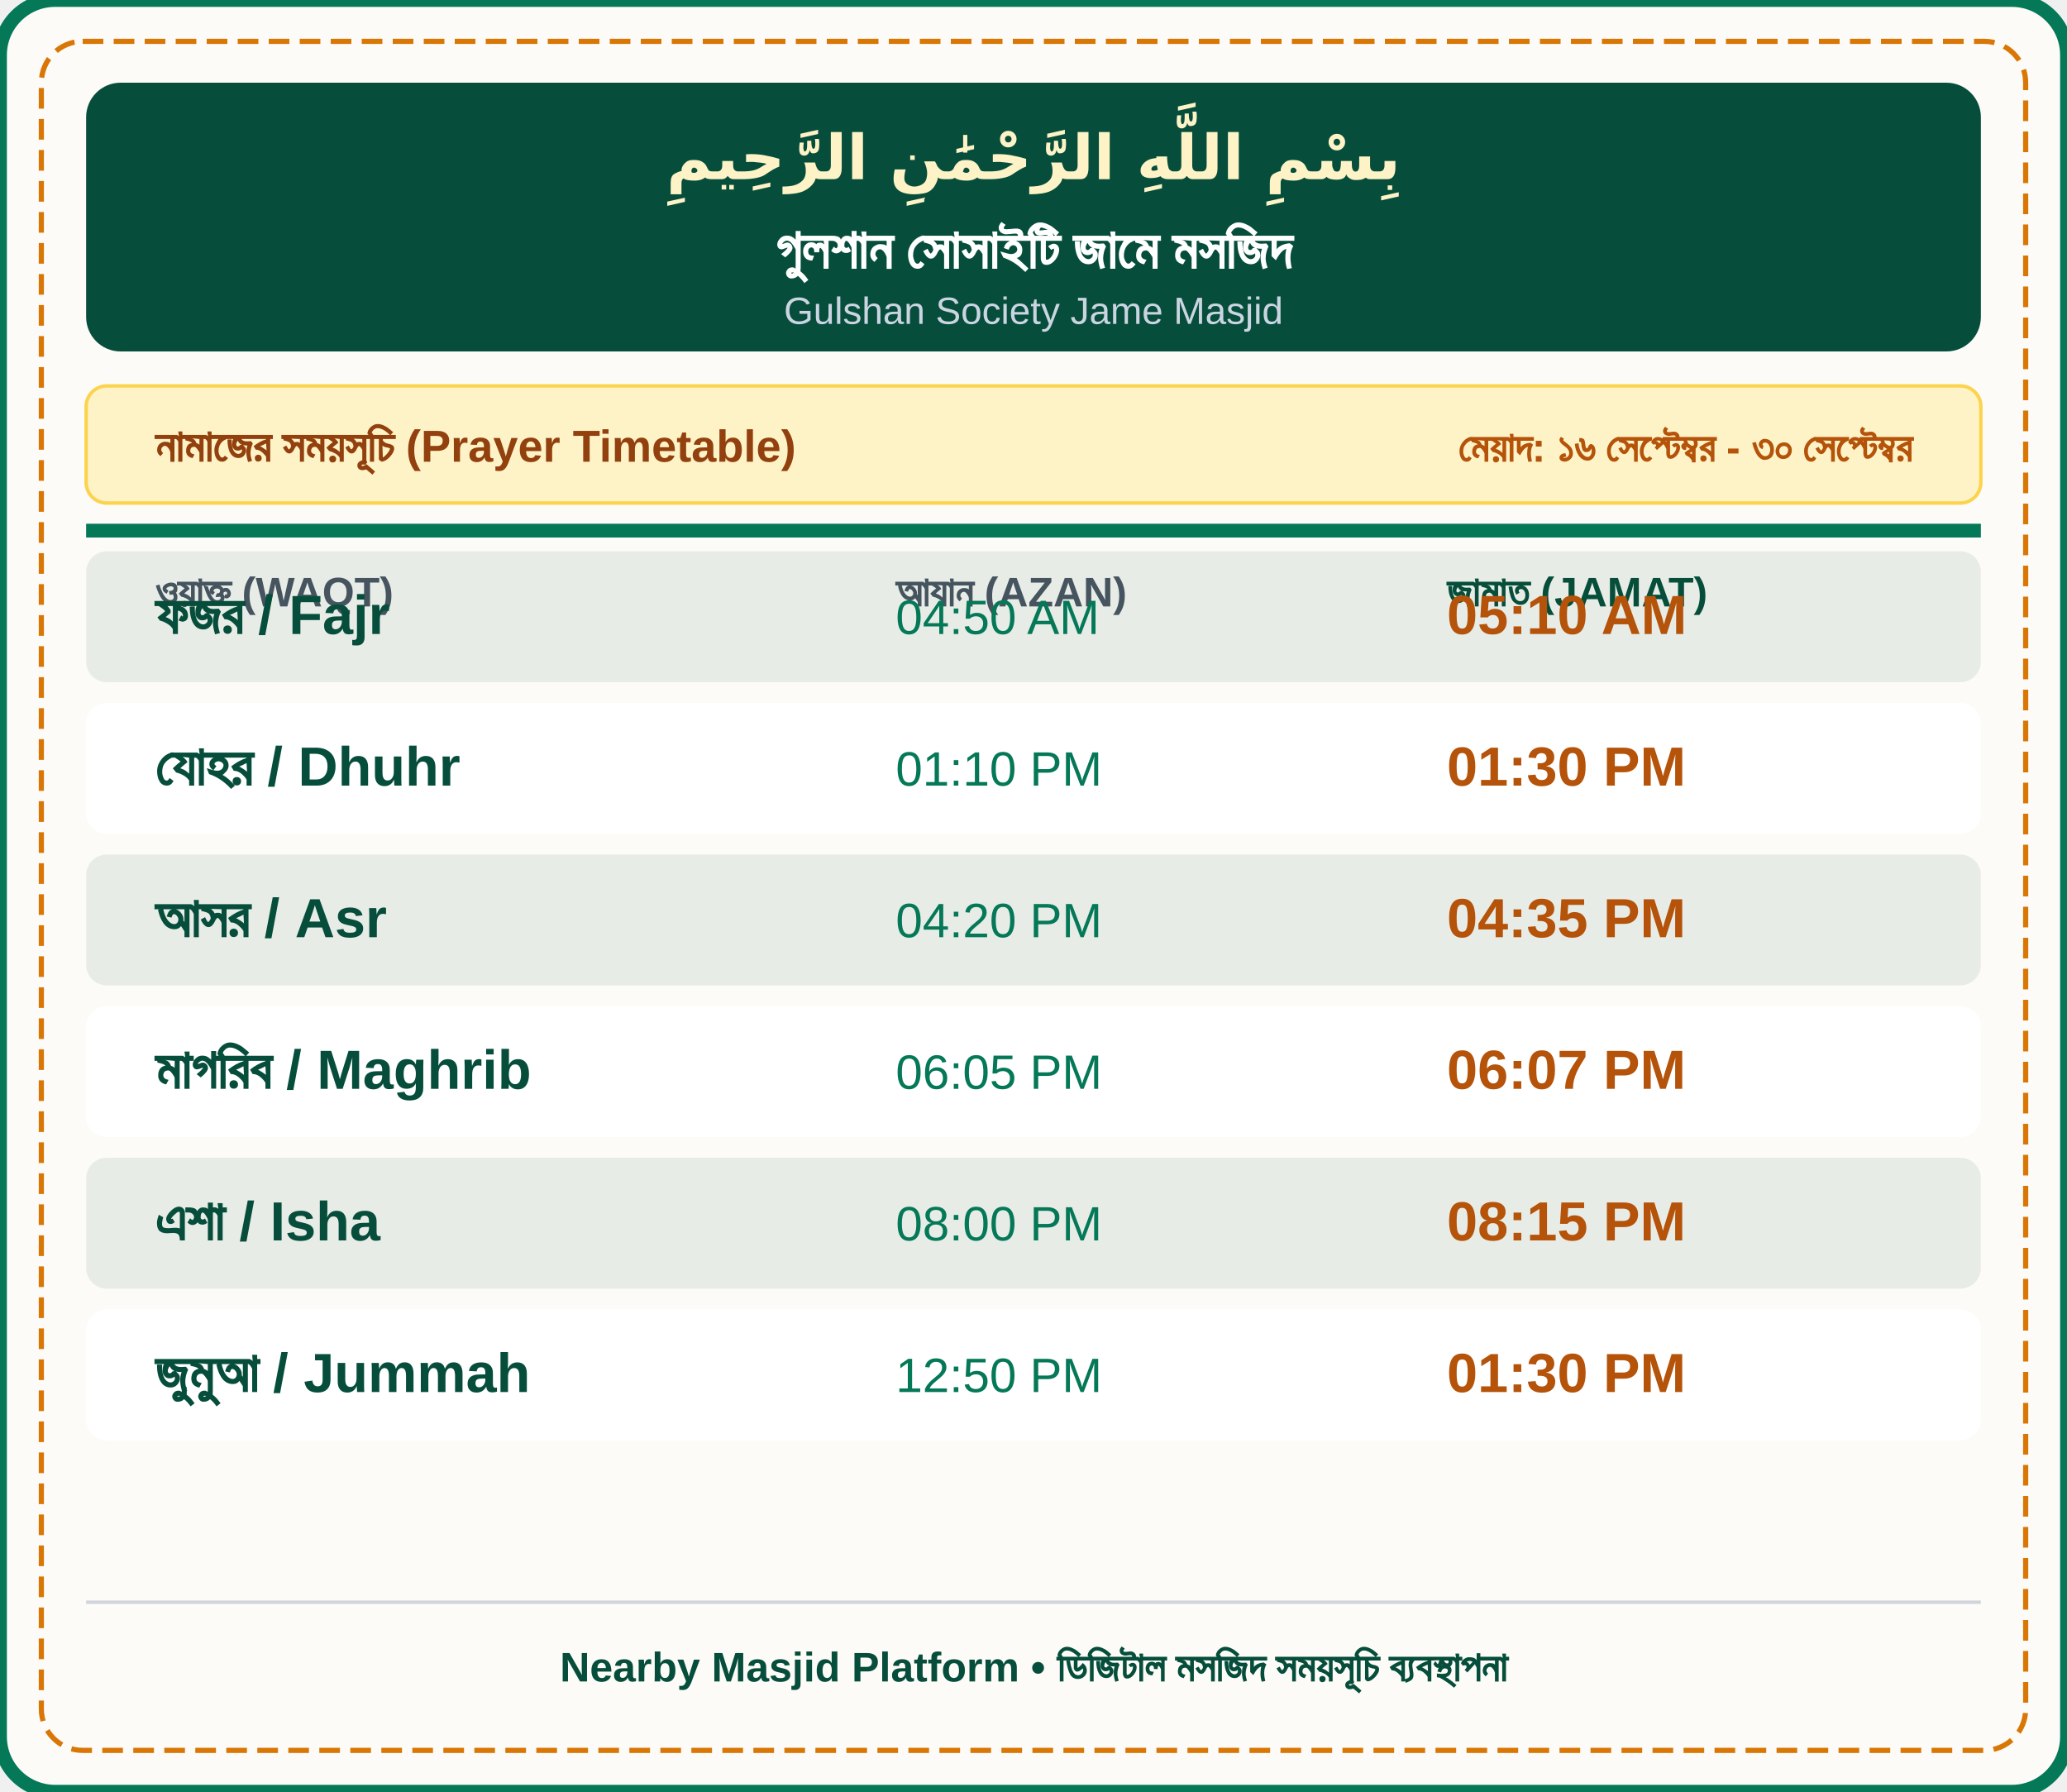
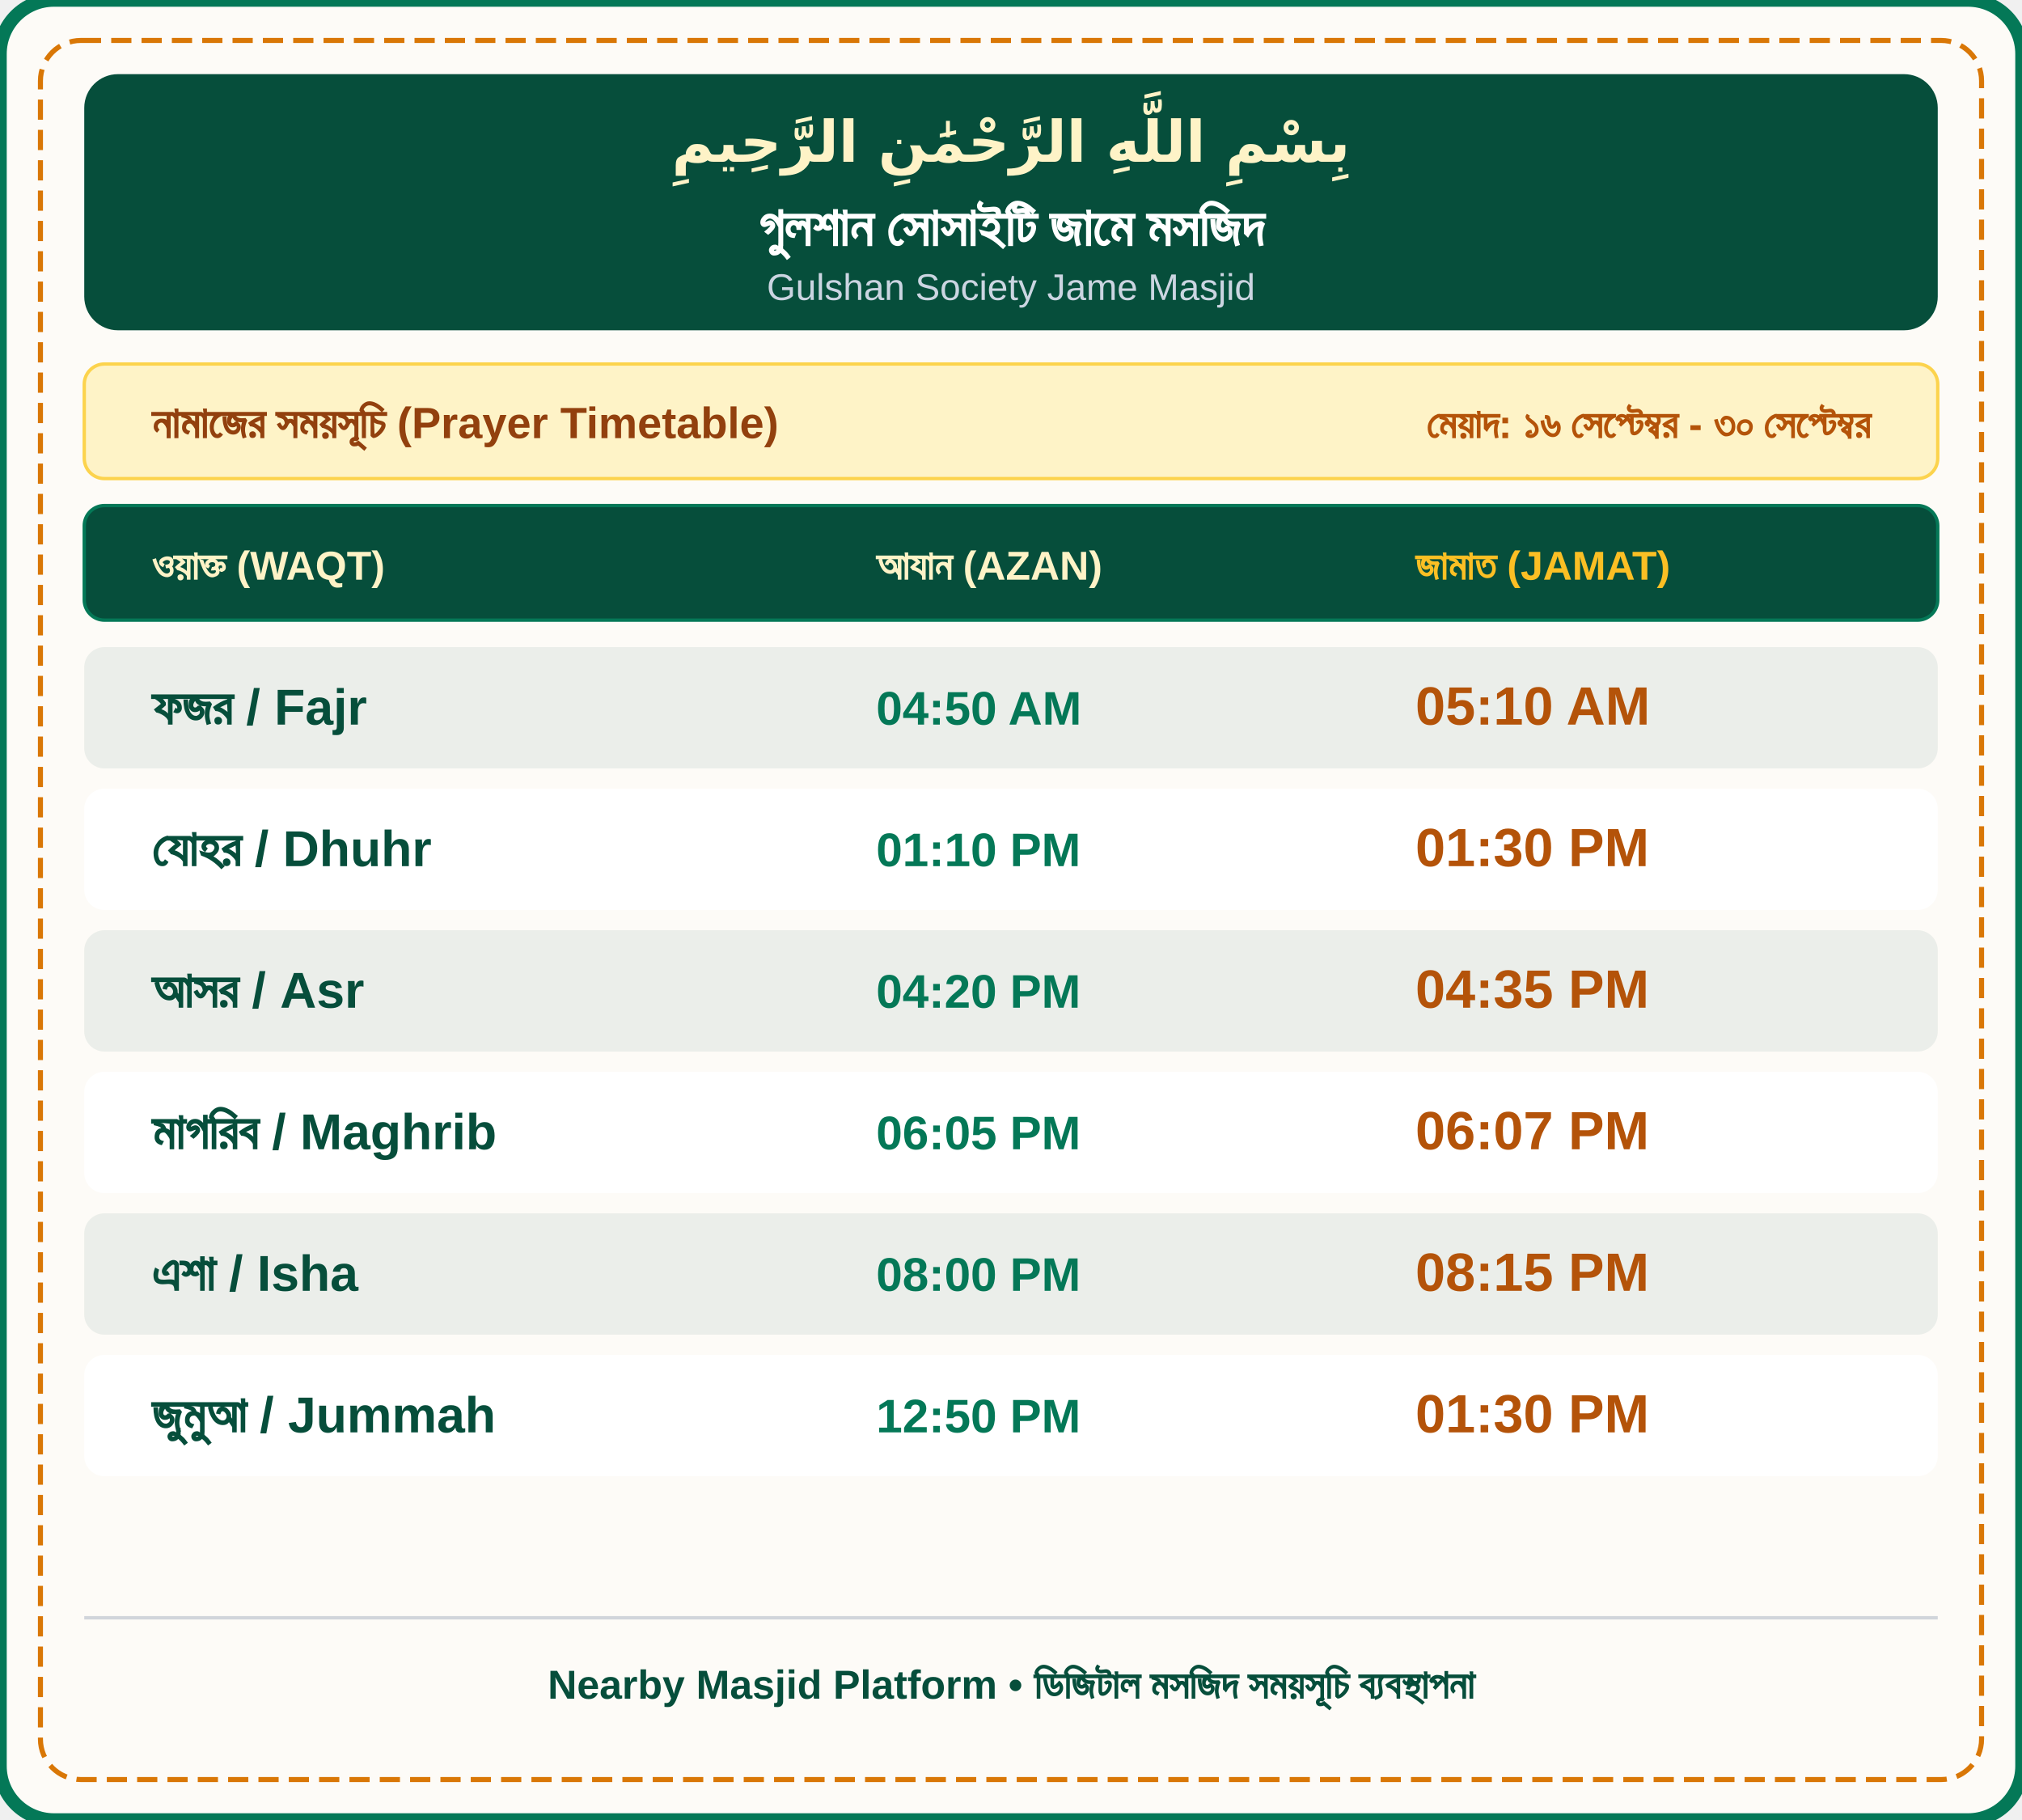
- <svg xmlns="http://www.w3.org/2000/svg" width="600" height="520" viewBox="0 0 600 520" fill="none">
-   <rect width="600" height="520" rx="16" fill="#fdfbf7" stroke="#047857" stroke-width="4" />
-   <rect x="12" y="12" width="576" height="496" rx="12" fill="none" stroke="#d97706" stroke-width="1.5" stroke-dasharray="6 3" />
-   <rect x="25" y="24" width="550" height="78" rx="10" fill="#064e3b" />
-   <text x="300" y="52" text-anchor="middle" font-family="'Segoe UI', Arial, sans-serif" font-size="18" font-weight="bold" fill="#fef3c7">بِسْمِ اللَّهِ الرَّحْمَٰنِ الرَّحِيمِ</text>
-   <text x="300" y="78" text-anchor="middle" font-family="'Segoe UI', Arial, sans-serif" font-size="16" font-weight="bold" fill="#ffffff">গুলশান সোসাইটি জামে মসজিদ</text>
-   <text x="300" y="94" text-anchor="middle" font-family="'Segoe UI', Arial, sans-serif" font-size="11" fill="#cbd5e1">Gulshan Society Jame Masjid</text>
-   <rect x="25" y="112" width="550" height="34" rx="6" fill="#fef3c7" stroke="#fcd34d" stroke-width="1" />
-   <text x="45" y="134" font-family="Arial, sans-serif" font-size="13" font-weight="bold" fill="#92400e">নামাজের সময়সূচি (Prayer Timetable)</text>
-   <text x="555" y="134" text-anchor="end" font-family="Arial, sans-serif" font-size="12" font-weight="bold" fill="#b45309">মেয়াদ: ১৬ সেপ্টেম্বর - ৩০ সেপ্টেম্বর</text>
-   <rect x="25" y="152" width="550" height="4" fill="#047857" />
-   <text x="45" y="176" font-family="Arial, sans-serif" font-size="12" font-weight="bold" fill="#4b5563">ওয়াক্ত (WAQT)</text>
-   <text x="260" y="176" font-family="Arial, sans-serif" font-size="12" font-weight="bold" fill="#4b5563">আযান (AZAN)</text>
-   <text x="420" y="176" font-family="Arial, sans-serif" font-size="12" font-weight="bold" fill="#064e3b">জামাত (JAMAT)</text>
-   <rect x="25" y="160" width="550" height="38" rx="6" fill="#064e3b15" />
-   <text x="45" y="184" font-family="Arial, sans-serif" font-size="16" font-weight="bold" fill="#064e3b">ফজর / Fajr</text>
-   <text x="260" y="184" font-family="Arial, sans-serif" font-size="14" fill="#047857">04:50 AM</text>
-   <text x="420" y="184" font-family="Arial, sans-serif" font-size="16" font-weight="bold" fill="#b45309">05:10 AM</text>
-   <rect x="25" y="204" width="550" height="38" rx="6" fill="#ffffff" />
-   <text x="45" y="228" font-family="Arial, sans-serif" font-size="16" font-weight="bold" fill="#064e3b">যোহর / Dhuhr</text>
-   <text x="260" y="228" font-family="Arial, sans-serif" font-size="14" fill="#047857">01:10 PM</text>
-   <text x="420" y="228" font-family="Arial, sans-serif" font-size="16" font-weight="bold" fill="#b45309">01:30 PM</text>
-   <rect x="25" y="248" width="550" height="38" rx="6" fill="#064e3b15" />
-   <text x="45" y="272" font-family="Arial, sans-serif" font-size="16" font-weight="bold" fill="#064e3b">আসর / Asr</text>
-   <text x="260" y="272" font-family="Arial, sans-serif" font-size="14" fill="#047857">04:20 PM</text>
-   <text x="420" y="272" font-family="Arial, sans-serif" font-size="16" font-weight="bold" fill="#b45309">04:35 PM</text>
-   <rect x="25" y="292" width="550" height="38" rx="6" fill="#ffffff" />
-   <text x="45" y="316" font-family="Arial, sans-serif" font-size="16" font-weight="bold" fill="#064e3b">মাগরিব / Maghrib</text>
-   <text x="260" y="316" font-family="Arial, sans-serif" font-size="14" fill="#047857">06:05 PM</text>
-   <text x="420" y="316" font-family="Arial, sans-serif" font-size="16" font-weight="bold" fill="#b45309">06:07 PM</text>
-   <rect x="25" y="336" width="550" height="38" rx="6" fill="#064e3b15" />
-   <text x="45" y="360" font-family="Arial, sans-serif" font-size="16" font-weight="bold" fill="#064e3b">এশা / Isha</text>
-   <text x="260" y="360" font-family="Arial, sans-serif" font-size="14" fill="#047857">08:00 PM</text>
-   <text x="420" y="360" font-family="Arial, sans-serif" font-size="16" font-weight="bold" fill="#b45309">08:15 PM</text>
-   <rect x="25" y="380" width="550" height="38" rx="6" fill="#ffffff" />
-   <text x="45" y="404" font-family="Arial, sans-serif" font-size="16" font-weight="bold" fill="#064e3b">জুমুআ / Jummah</text>
-   <text x="260" y="404" font-family="Arial, sans-serif" font-size="14" fill="#047857">12:50 PM</text>
-   <text x="420" y="404" font-family="Arial, sans-serif" font-size="16" font-weight="bold" fill="#b45309">01:30 PM</text>
-   <line x1="25" y1="465" x2="575" y2="465" stroke="#d1d5db" stroke-width="1" />
-   <text x="300" y="488" text-anchor="middle" font-family="Arial, sans-serif" font-size="12" fill="#064e3b" font-weight="bold">Nearby Masjid Platform • ডিজিটাল মসজিদ সময়সূচি ব্যবস্থাপনা</text>
+ <svg xmlns="http://www.w3.org/2000/svg" width="600" height="540" viewBox="0 0 600 540" fill="none">
+   <rect width="600" height="540" rx="16" fill="#fdfbf7" stroke="#047857" stroke-width="4" />
+   <rect x="12" y="12" width="576" height="516" rx="12" fill="none" stroke="#d97706" stroke-width="1.5" stroke-dasharray="6 3" />
+   <rect x="25" y="22" width="550" height="76" rx="10" fill="#064e3b" />
+   <text x="300" y="48" text-anchor="middle" font-family="'Segoe UI', Arial, sans-serif" font-size="17" font-weight="bold" fill="#fef3c7">بِسْمِ اللَّهِ الرَّحْمَٰنِ الرَّحِيمِ</text>
+   <text x="300" y="73" text-anchor="middle" font-family="'Segoe UI', Arial, sans-serif" font-size="16" font-weight="bold" fill="#ffffff">গুলশান সোসাইটি জামে মসজিদ</text>
+   <text x="300" y="89" text-anchor="middle" font-family="'Segoe UI', Arial, sans-serif" font-size="11" fill="#cbd5e1">Gulshan Society Jame Masjid</text>
+   <rect x="25" y="108" width="550" height="34" rx="6" fill="#fef3c7" stroke="#fcd34d" stroke-width="1" />
+   <text x="45" y="130" font-family="'Segoe UI', Arial, sans-serif" font-size="13" font-weight="bold" fill="#92400e">নামাজের সময়সূচি (Prayer Timetable)</text>
+   <text x="555" y="130" text-anchor="end" font-family="'Segoe UI', Arial, sans-serif" font-size="12" font-weight="bold" fill="#b45309">মেয়াদ: ১৬ সেপ্টেম্বর - ৩০ সেপ্টেম্বর</text>
+   <rect x="25" y="150" width="550" height="34" rx="6" fill="#064e3b" stroke="#047857" stroke-width="1" />
+   <text x="45" y="172" font-family="'Segoe UI', Arial, sans-serif" font-size="12" font-weight="bold" fill="#fef3c7">ওয়াক্ত (WAQT)</text>
+   <text x="260" y="172" font-family="'Segoe UI', Arial, sans-serif" font-size="12" font-weight="bold" fill="#fef3c7">আযান (AZAN)</text>
+   <text x="420" y="172" font-family="'Segoe UI', Arial, sans-serif" font-size="12" font-weight="bold" fill="#fbbf24">জামাত (JAMAT)</text>
+   <rect x="25" y="192" width="550" height="36" rx="6" fill="#064e3b12" />
+   <text x="45" y="215" font-family="'Segoe UI', Arial, sans-serif" font-size="15" font-weight="bold" fill="#064e3b">ফজর / Fajr</text>
+   <text x="260" y="215" font-family="'Segoe UI', Arial, sans-serif" font-size="14" font-weight="600" fill="#047857">04:50 AM</text>
+   <text x="420" y="215" font-family="'Segoe UI', Arial, sans-serif" font-size="16" font-weight="bold" fill="#b45309">05:10 AM</text>
+   <rect x="25" y="234" width="550" height="36" rx="6" fill="#ffffff" />
+   <text x="45" y="257" font-family="'Segoe UI', Arial, sans-serif" font-size="15" font-weight="bold" fill="#064e3b">যোহর / Dhuhr</text>
+   <text x="260" y="257" font-family="'Segoe UI', Arial, sans-serif" font-size="14" font-weight="600" fill="#047857">01:10 PM</text>
+   <text x="420" y="257" font-family="'Segoe UI', Arial, sans-serif" font-size="16" font-weight="bold" fill="#b45309">01:30 PM</text>
+   <rect x="25" y="276" width="550" height="36" rx="6" fill="#064e3b12" />
+   <text x="45" y="299" font-family="'Segoe UI', Arial, sans-serif" font-size="15" font-weight="bold" fill="#064e3b">আসর / Asr</text>
+   <text x="260" y="299" font-family="'Segoe UI', Arial, sans-serif" font-size="14" font-weight="600" fill="#047857">04:20 PM</text>
+   <text x="420" y="299" font-family="'Segoe UI', Arial, sans-serif" font-size="16" font-weight="bold" fill="#b45309">04:35 PM</text>
+   <rect x="25" y="318" width="550" height="36" rx="6" fill="#ffffff" />
+   <text x="45" y="341" font-family="'Segoe UI', Arial, sans-serif" font-size="15" font-weight="bold" fill="#064e3b">মাগরিব / Maghrib</text>
+   <text x="260" y="341" font-family="'Segoe UI', Arial, sans-serif" font-size="14" font-weight="600" fill="#047857">06:05 PM</text>
+   <text x="420" y="341" font-family="'Segoe UI', Arial, sans-serif" font-size="16" font-weight="bold" fill="#b45309">06:07 PM</text>
+   <rect x="25" y="360" width="550" height="36" rx="6" fill="#064e3b12" />
+   <text x="45" y="383" font-family="'Segoe UI', Arial, sans-serif" font-size="15" font-weight="bold" fill="#064e3b">এশা / Isha</text>
+   <text x="260" y="383" font-family="'Segoe UI', Arial, sans-serif" font-size="14" font-weight="600" fill="#047857">08:00 PM</text>
+   <text x="420" y="383" font-family="'Segoe UI', Arial, sans-serif" font-size="16" font-weight="bold" fill="#b45309">08:15 PM</text>
+   <rect x="25" y="402" width="550" height="36" rx="6" fill="#ffffff" />
+   <text x="45" y="425" font-family="'Segoe UI', Arial, sans-serif" font-size="15" font-weight="bold" fill="#064e3b">জুমুআ / Jummah</text>
+   <text x="260" y="425" font-family="'Segoe UI', Arial, sans-serif" font-size="14" font-weight="600" fill="#047857">12:50 PM</text>
+   <text x="420" y="425" font-family="'Segoe UI', Arial, sans-serif" font-size="16" font-weight="bold" fill="#b45309">01:30 PM</text>
+   <line x1="25" y1="480" x2="575" y2="480" stroke="#d1d5db" stroke-width="1" />
+   <text x="300" y="504" text-anchor="middle" font-family="'Segoe UI', Arial, sans-serif" font-size="12" fill="#064e3b" font-weight="bold">Nearby Masjid Platform • ডিজিটাল মসজিদ সময়সূচি ব্যবস্থাপনা</text>
</svg>
